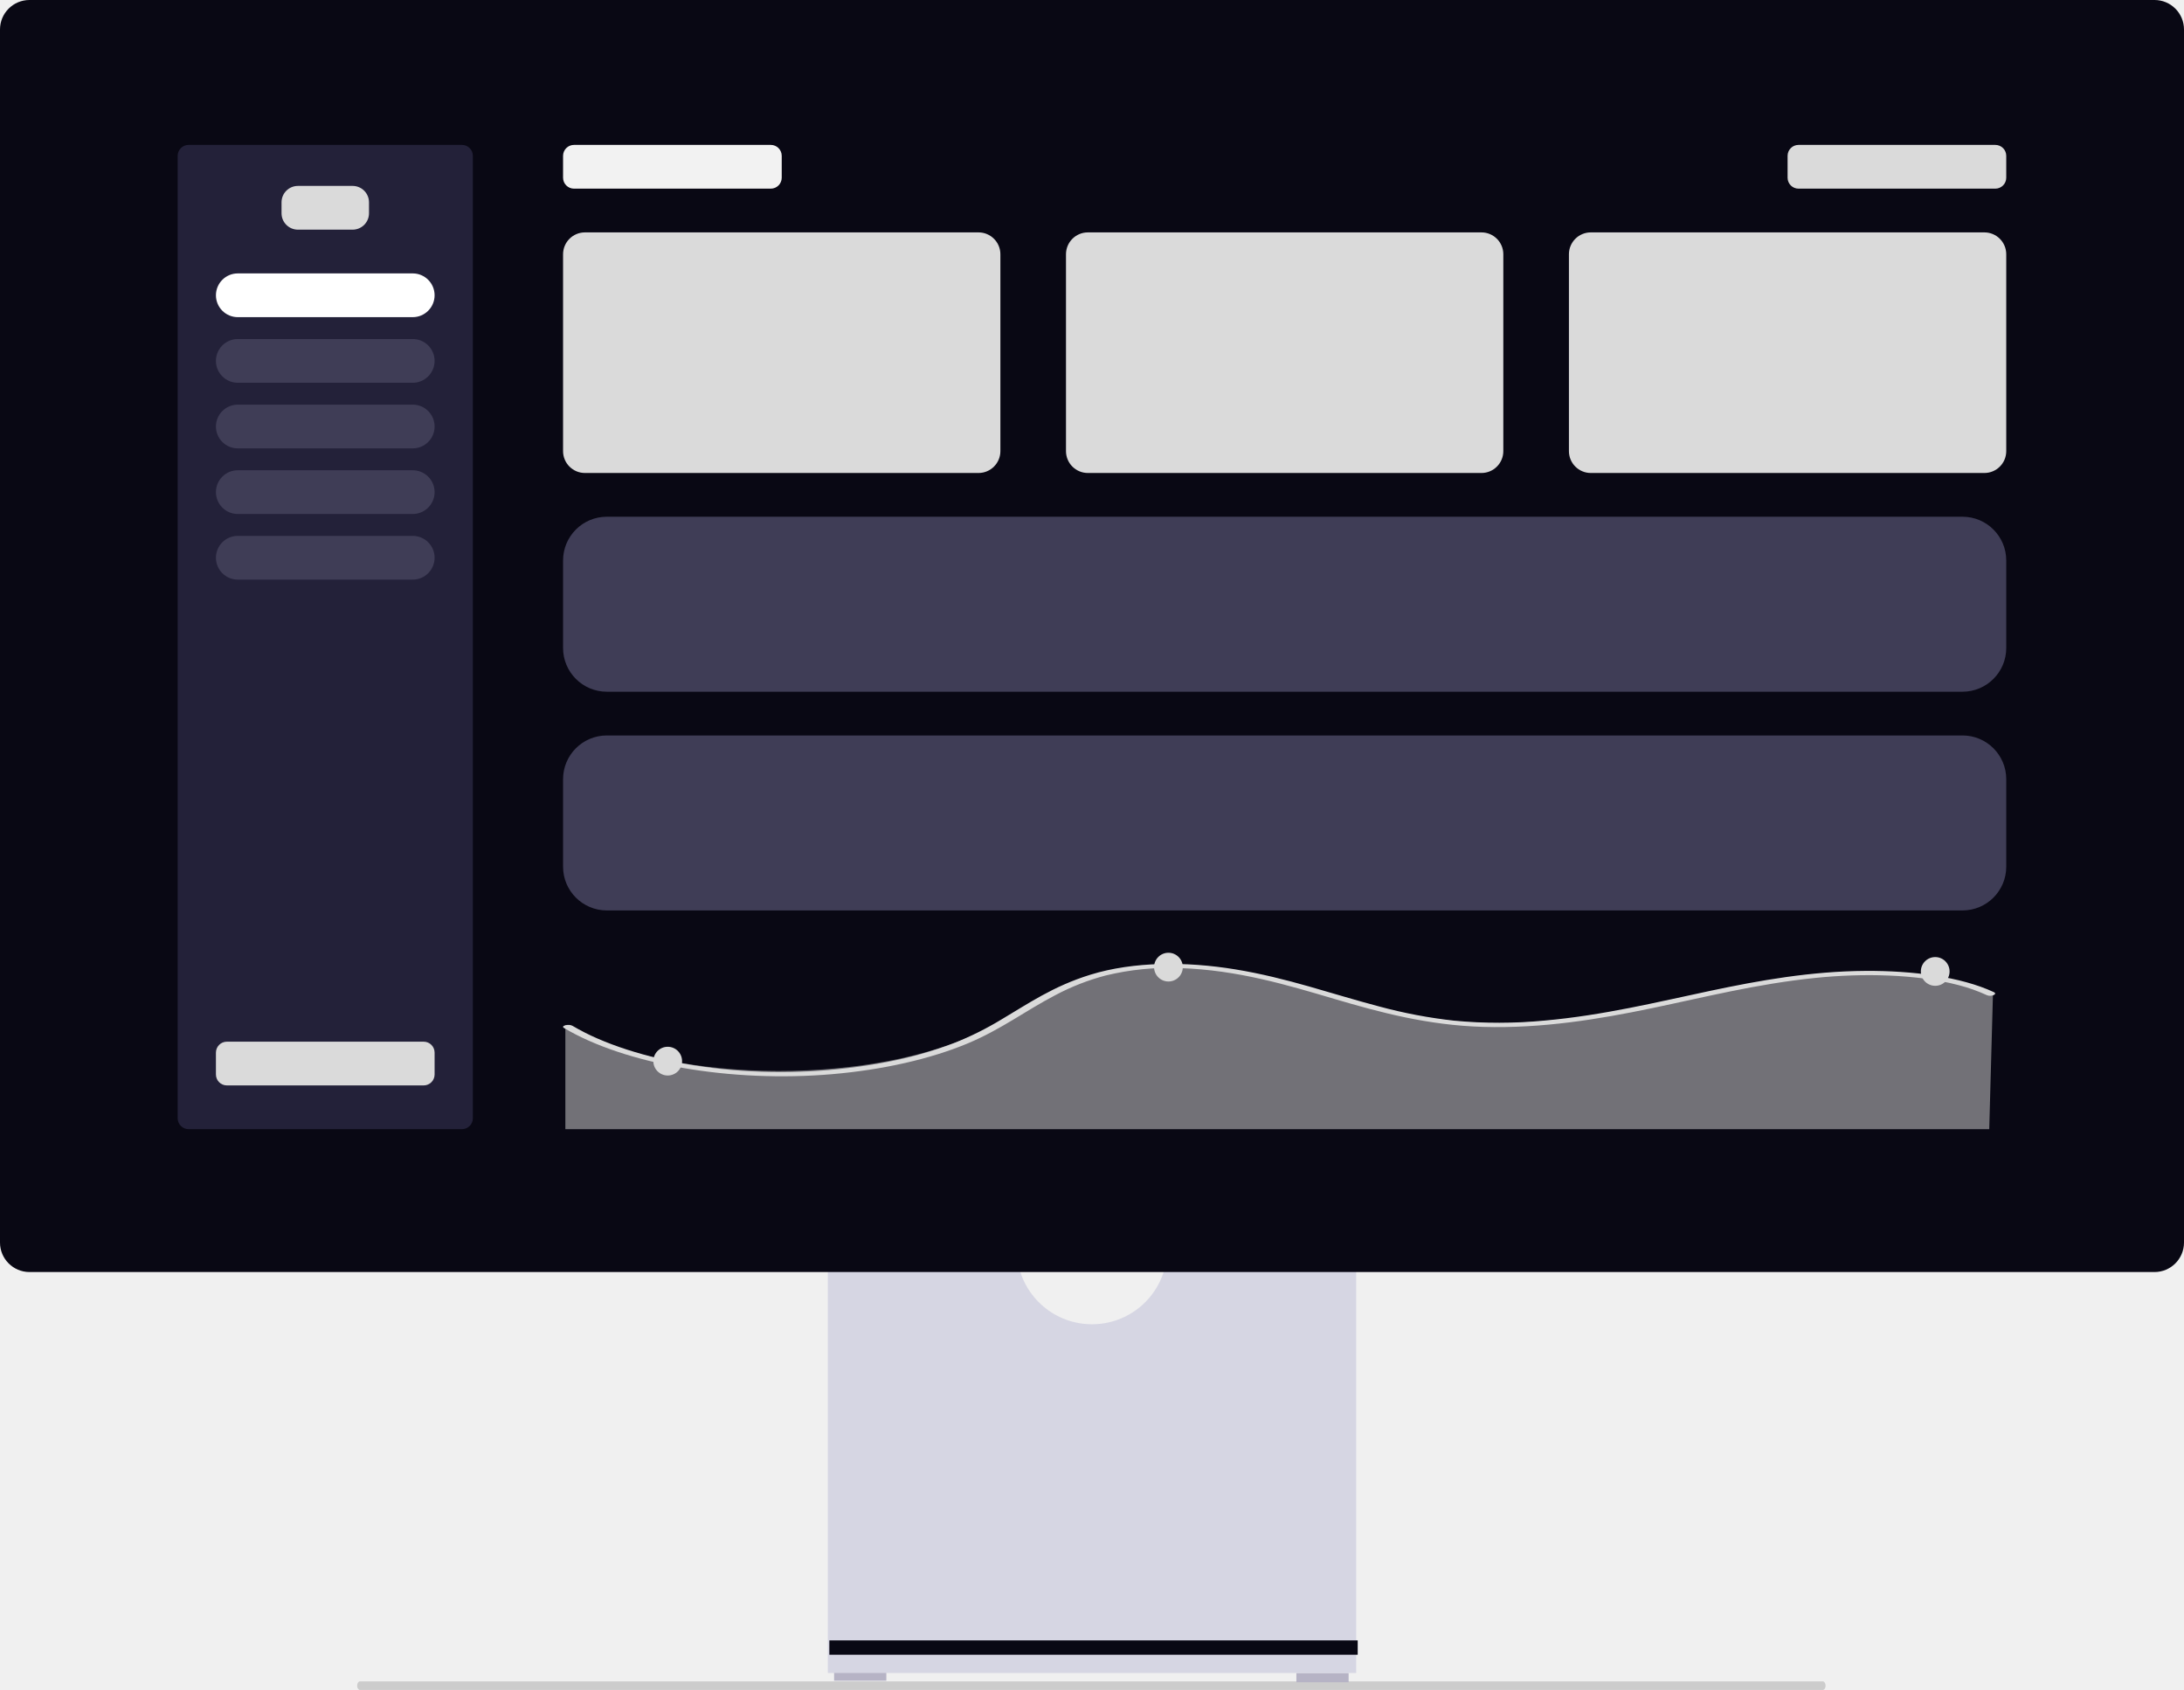
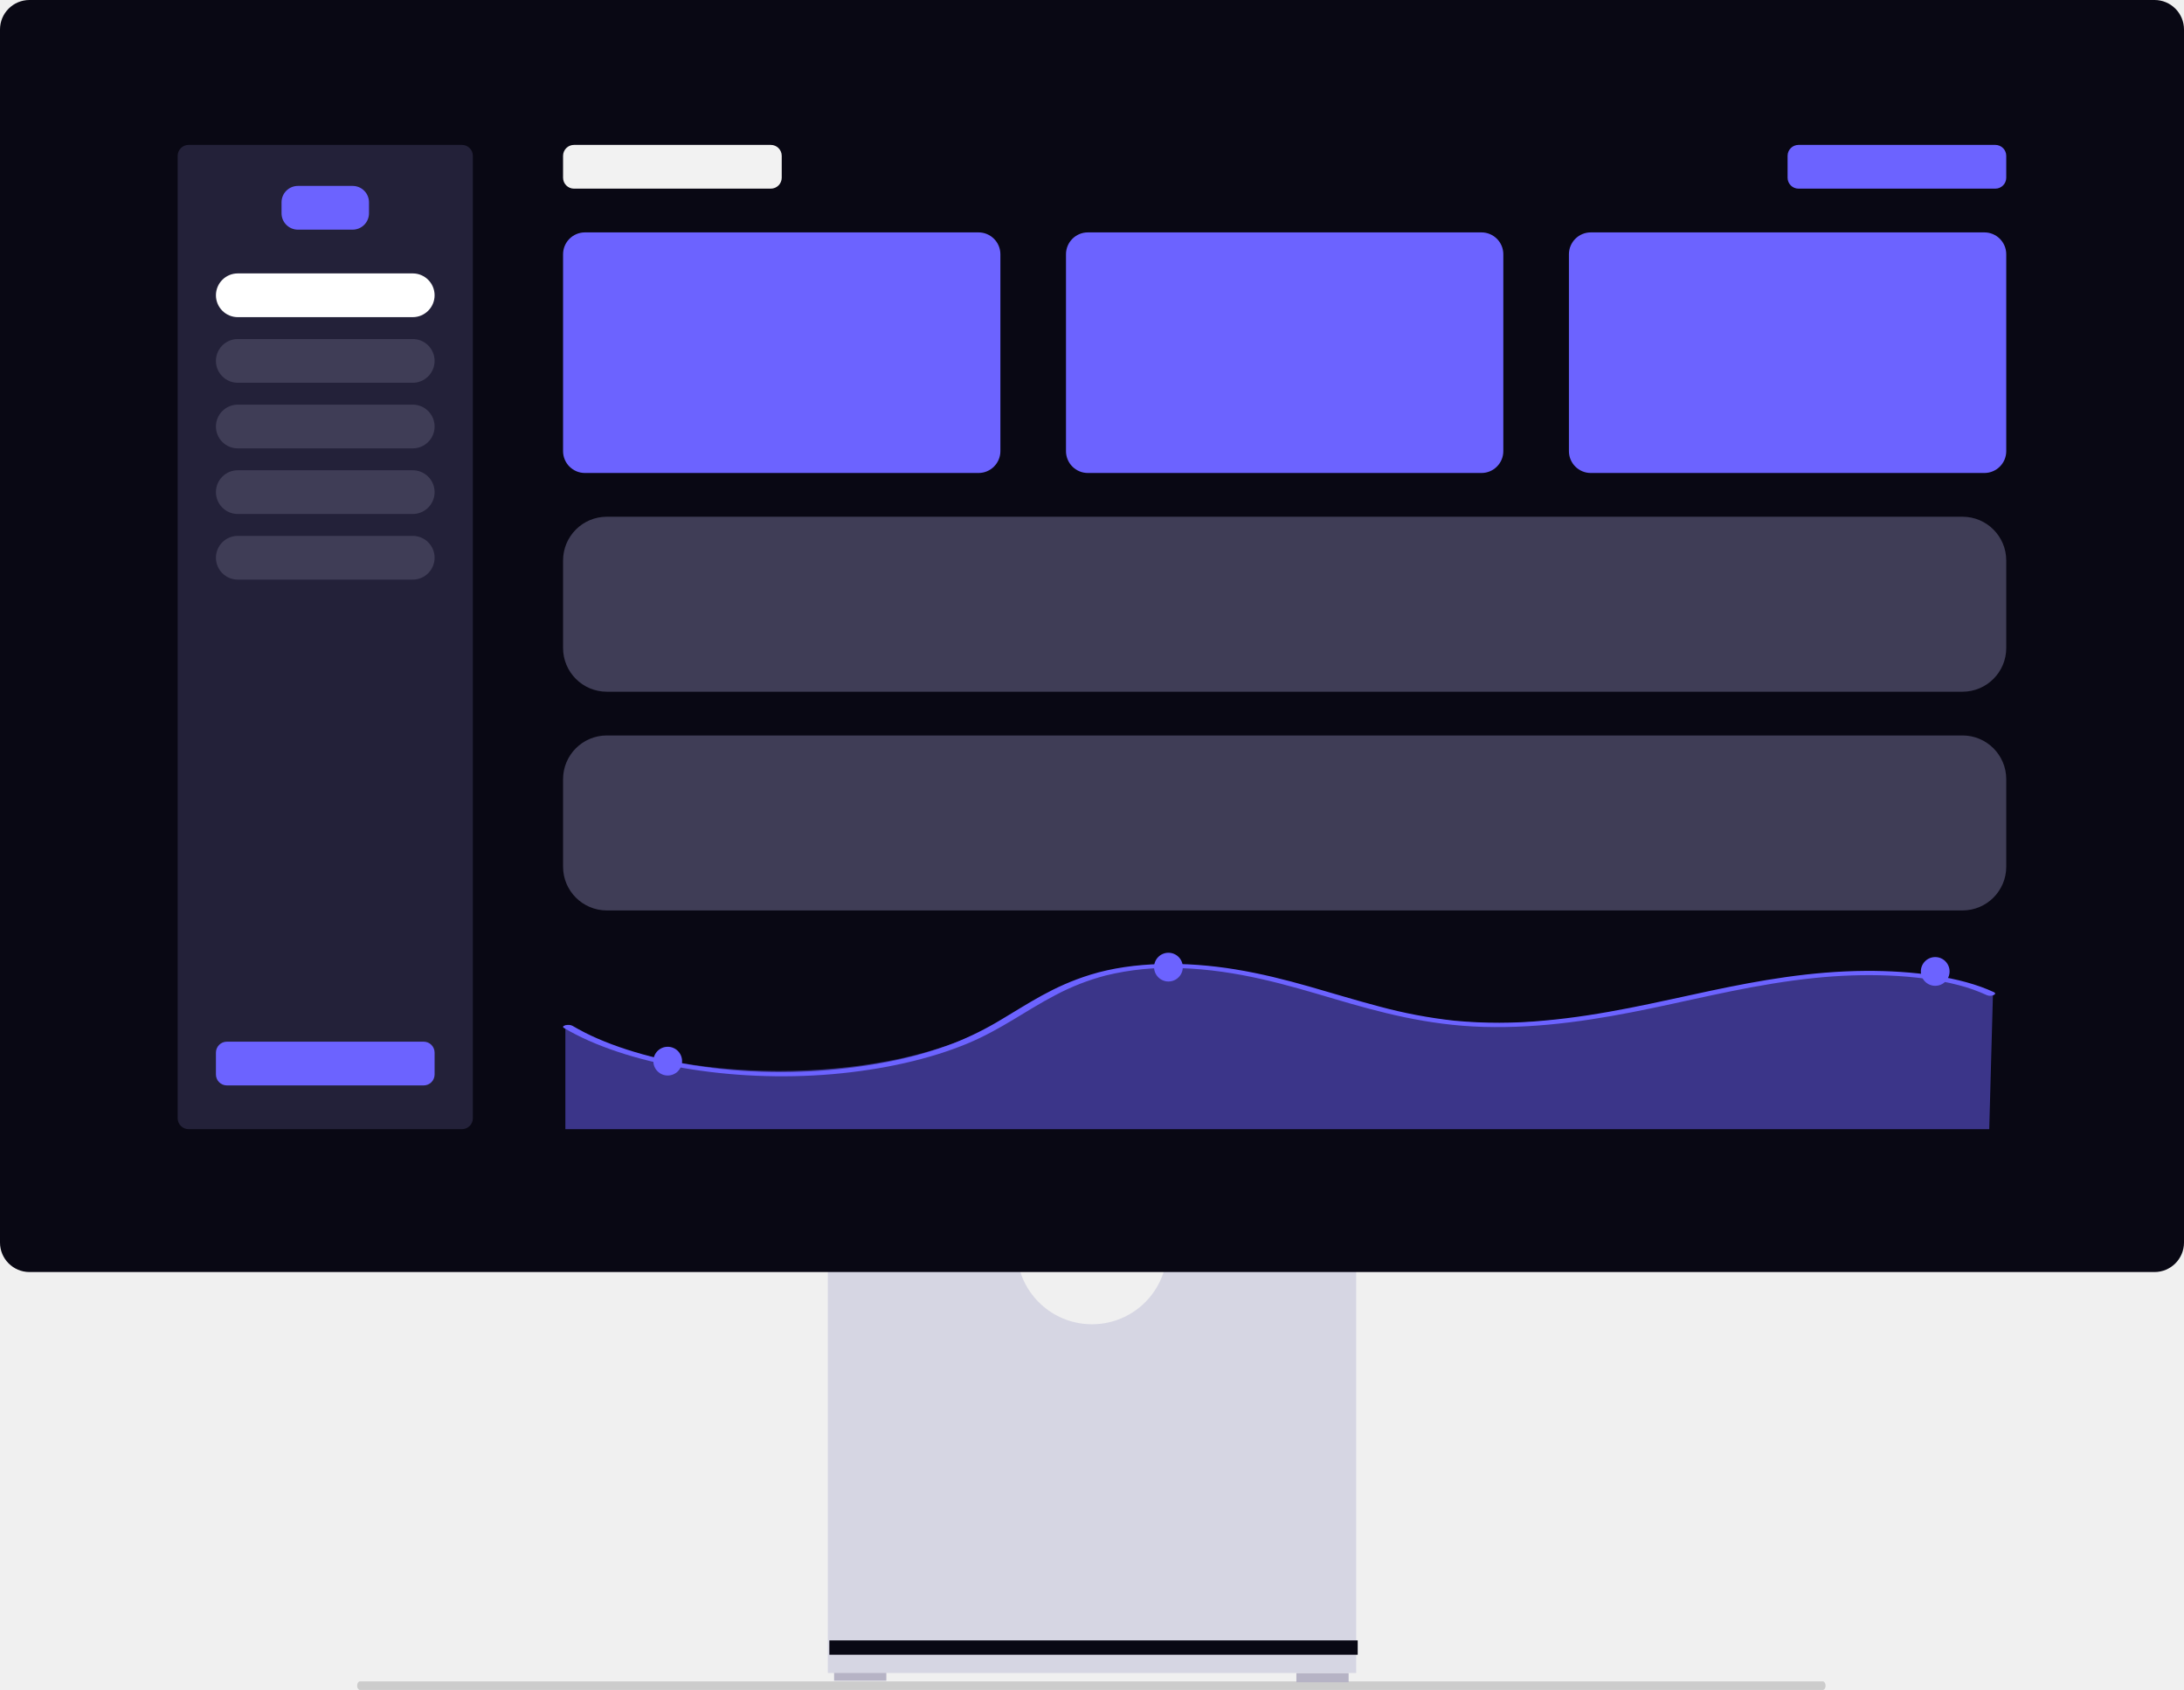
<svg xmlns="http://www.w3.org/2000/svg" width="799.031" height="618.114" viewBox="0 0 799.031 618.114" role="img" artist="Katerina Limpitsouni" source="https://undraw.co/">
  <g transform="translate(-560.484 -230.943)">
    <path d="M15.18,488.763c0,.872.478,1.573,1.073,1.573h535.1c.6,0,1.073-.7,1.073-1.573s-.478-1.573-1.073-1.573H16.253C15.658,487.191,15.18,487.891,15.18,488.763Z" transform="translate(675.964 358.721)" fill="#ccc" />
    <rect width="19.105" height="3.371" transform="translate(865.646 842.299)" fill="#b6b3c5" />
    <rect width="19.105" height="3.371" transform="translate(1034.779 842.859)" fill="#b6b3c5" />
    <path d="M352.955,370.945a27.529,27.529,0,0,1-54.321,0H229.146V521.536h193.3V370.945H352.955Z" transform="translate(634.205 321.322)" fill="#d6d6e3" />
    <rect width="193.296" height="5.242" transform="translate(863.914 830.928)" fill="#090814" />
    <path d="M788.255,487.17H10.776A10.788,10.788,0,0,1,0,476.394V32.688A10.788,10.788,0,0,1,10.776,21.911H788.255a10.789,10.789,0,0,1,10.776,10.776V476.394a10.789,10.789,0,0,1-10.776,10.776Z" transform="translate(560.484 209.031)" fill="#090814" />
    <path d="M0,0H760.822V429.3H0Z" transform="translate(580.032 248.924)" fill="#090814" />
    <path d="M4,0H76a4,4,0,0,1,4,4v8a4,4,0,0,1-4,4H4a4,4,0,0,1-4-4V4A4,4,0,0,1,4,0Z" transform="translate(766.484 283.943)" fill="#f2f2f2" />
-     <rect width="160" height="88" rx="8" transform="translate(766.484 315.943)" fill="#dadada" />
-     <rect width="160" height="88" rx="8" transform="translate(950.484 315.943)" fill="#dadada" />
+     <rect width="160" height="88" rx="8" transform="translate(766.484 315.943)" fill="#6c63ff" />
+     <rect width="160" height="88" rx="8" transform="translate(950.484 315.943)" fill="#6c63ff" />
    <rect width="528" height="64" rx="16" transform="translate(766.484 499.943)" fill="#3f3d56" />
    <rect width="528" height="64" rx="16" transform="translate(766.484 419.943)" fill="#3f3d56" />
    <rect width="108" height="360" rx="4" transform="translate(625.484 283.943)" fill="#232139" />
-     <path d="M6,0H26a6,6,0,0,1,6,6v4a6,6,0,0,1-6,6H6a6,6,0,0,1-6-6V6A6,6,0,0,1,6,0Z" transform="translate(663.484 298.943)" fill="#dadada" />
-     <path d="M4,0H76a4,4,0,0,1,4,4v8a4,4,0,0,1-4,4H4a4,4,0,0,1-4-4V4A4,4,0,0,1,4,0Z" transform="translate(639.484 611.943)" fill="#dadada" />
+     <path d="M6,0H26a6,6,0,0,1,6,6v4a6,6,0,0,1-6,6H6a6,6,0,0,1-6-6V6A6,6,0,0,1,6,0Z" transform="translate(663.484 298.943)" fill="#6c63ff" />
+     <path d="M4,0H76a4,4,0,0,1,4,4v8a4,4,0,0,1-4,4H4a4,4,0,0,1-4-4V4A4,4,0,0,1,4,0Z" transform="translate(639.484 611.943)" fill="#6c63ff" />
    <rect width="80" height="16" rx="8" transform="translate(639.484 330.943)" fill="#fff" />
    <rect width="80" height="16" rx="8" transform="translate(639.484 354.943)" fill="#3f3d56" />
    <rect width="80" height="16" rx="8" transform="translate(639.484 378.943)" fill="#3f3d56" />
    <rect width="80" height="16" rx="8" transform="translate(639.484 402.943)" fill="#3f3d56" />
    <rect width="80" height="16" rx="8" transform="translate(639.484 426.943)" fill="#3f3d56" />
-     <path d="M4,0H76a4,4,0,0,1,4,4v8a4,4,0,0,1-4,4H4a4,4,0,0,1-4-4V4A4,4,0,0,1,4,0Z" transform="translate(1214.484 283.943)" fill="#dadada" />
-     <rect width="160" height="88" rx="8" transform="translate(1134.484 315.943)" fill="#dadada" />
+     <path d="M4,0H76a4,4,0,0,1,4,4v8a4,4,0,0,1-4,4H4a4,4,0,0,1-4-4V4A4,4,0,0,1,4,0Z" transform="translate(1214.484 283.943)" fill="#6c63ff" />
+     <rect width="160" height="88" rx="8" transform="translate(1134.484 315.943)" fill="#6c63ff" />
    <g transform="translate(5410.361 -15621.859)">
      <g transform="translate(-4643.045 16206.045)" opacity="0.499">
-         <path d="M998.915,578.965c-15.658-7.176-41.82-8.525-64.3-6.35s-42.668,7.266-63.573,11.393-44.116,7.382-66.763,5.536c-21.869-1.783-39.934-8.016-58.69-13.1s-41.608-9.282-62.816-6.4c-26.251,3.564-38.347,16.02-57.2,24.542-19.731,8.917-47.8,13.651-76.593,12.915s-55.317-6.864-72.378-16.721v38.082H997.539Z" transform="translate(-476.595 -569.097)" fill="#dadada" />
+         <path d="M998.915,578.965c-15.658-7.176-41.82-8.525-64.3-6.35s-42.668,7.266-63.573,11.393-44.116,7.382-66.763,5.536c-21.869-1.783-39.934-8.016-58.69-13.1s-41.608-9.282-62.816-6.4c-26.251,3.564-38.347,16.02-57.2,24.542-19.731,8.917-47.8,13.651-76.593,12.915s-55.317-6.864-72.378-16.721v38.082H997.539Z" transform="translate(-476.595 -569.097)" fill="#6c63ff" />
      </g>
-       <path d="M475.357,591.227c22.382,13.268,61.076,20.081,98.087,16.888,18.631-1.61,35.837-5.51,49.611-11.248,12.429-5.219,20.976-11.87,31.993-17.613a85.257,85.257,0,0,1,18.493-7.235,98.229,98.229,0,0,1,27.166-2.695c21.18.675,39.372,6.222,56.444,11.253,16.591,4.889,34.05,9.642,54.511,10.246,21.527.635,42.458-2.828,61.572-6.813,19.562-4.078,38.632-8.932,59.912-11.1,17.337-1.769,37.059-1.434,52.619,2.685a60.555,60.555,0,0,1,10.137,3.616c1.587.741,4.123-.376,2.54-1.115-12.022-5.612-29.715-7.858-46.891-7.755-20.042.12-38.849,3.492-56.647,7.255-19.782,4.182-39.209,8.988-60.949,10.928a174.111,174.111,0,0,1-32.741.043,180.769,180.769,0,0,1-27.778-5.26c-17.472-4.583-33.28-10.383-52.551-13.534-17.711-2.9-37.072-2.943-52.95,1.962-13.669,4.223-22.772,10.605-32.589,16.4a117.361,117.361,0,0,1-17.273,8.613A145.616,145.616,0,0,1,593.4,603.7a207.461,207.461,0,0,1-56.711,2.883c-18.545-1.652-35.587-5.644-49.037-11.486a83.448,83.448,0,0,1-9.191-4.665c-1.361-.807-4.48-.021-3.1.8Z" transform="translate(-5118.89 15637.573)" fill="#dadada" />
-       <circle cx="5.256" cy="5.256" r="5.256" transform="translate(-4427.652 16201.28)" fill="#dadada" />
-       <circle cx="5.256" cy="5.256" r="5.256" transform="translate(-4147.121 16202.857)" fill="#dadada" />
-       <circle cx="5.256" cy="5.256" r="5.256" transform="translate(-4610.844 16235.666)" fill="#dadada" />
+       <path d="M475.357,591.227c22.382,13.268,61.076,20.081,98.087,16.888,18.631-1.61,35.837-5.51,49.611-11.248,12.429-5.219,20.976-11.87,31.993-17.613a85.257,85.257,0,0,1,18.493-7.235,98.229,98.229,0,0,1,27.166-2.695c21.18.675,39.372,6.222,56.444,11.253,16.591,4.889,34.05,9.642,54.511,10.246,21.527.635,42.458-2.828,61.572-6.813,19.562-4.078,38.632-8.932,59.912-11.1,17.337-1.769,37.059-1.434,52.619,2.685a60.555,60.555,0,0,1,10.137,3.616c1.587.741,4.123-.376,2.54-1.115-12.022-5.612-29.715-7.858-46.891-7.755-20.042.12-38.849,3.492-56.647,7.255-19.782,4.182-39.209,8.988-60.949,10.928a174.111,174.111,0,0,1-32.741.043,180.769,180.769,0,0,1-27.778-5.26c-17.472-4.583-33.28-10.383-52.551-13.534-17.711-2.9-37.072-2.943-52.95,1.962-13.669,4.223-22.772,10.605-32.589,16.4a117.361,117.361,0,0,1-17.273,8.613A145.616,145.616,0,0,1,593.4,603.7a207.461,207.461,0,0,1-56.711,2.883c-18.545-1.652-35.587-5.644-49.037-11.486a83.448,83.448,0,0,1-9.191-4.665c-1.361-.807-4.48-.021-3.1.8Z" transform="translate(-5118.89 15637.573)" fill="#6c63ff" />
+       <circle cx="5.256" cy="5.256" r="5.256" transform="translate(-4427.652 16201.28)" fill="#6c63ff" />
+       <circle cx="5.256" cy="5.256" r="5.256" transform="translate(-4147.121 16202.857)" fill="#6c63ff" />
+       <circle cx="5.256" cy="5.256" r="5.256" transform="translate(-4610.844 16235.666)" fill="#6c63ff" />
    </g>
  </g>
</svg>
